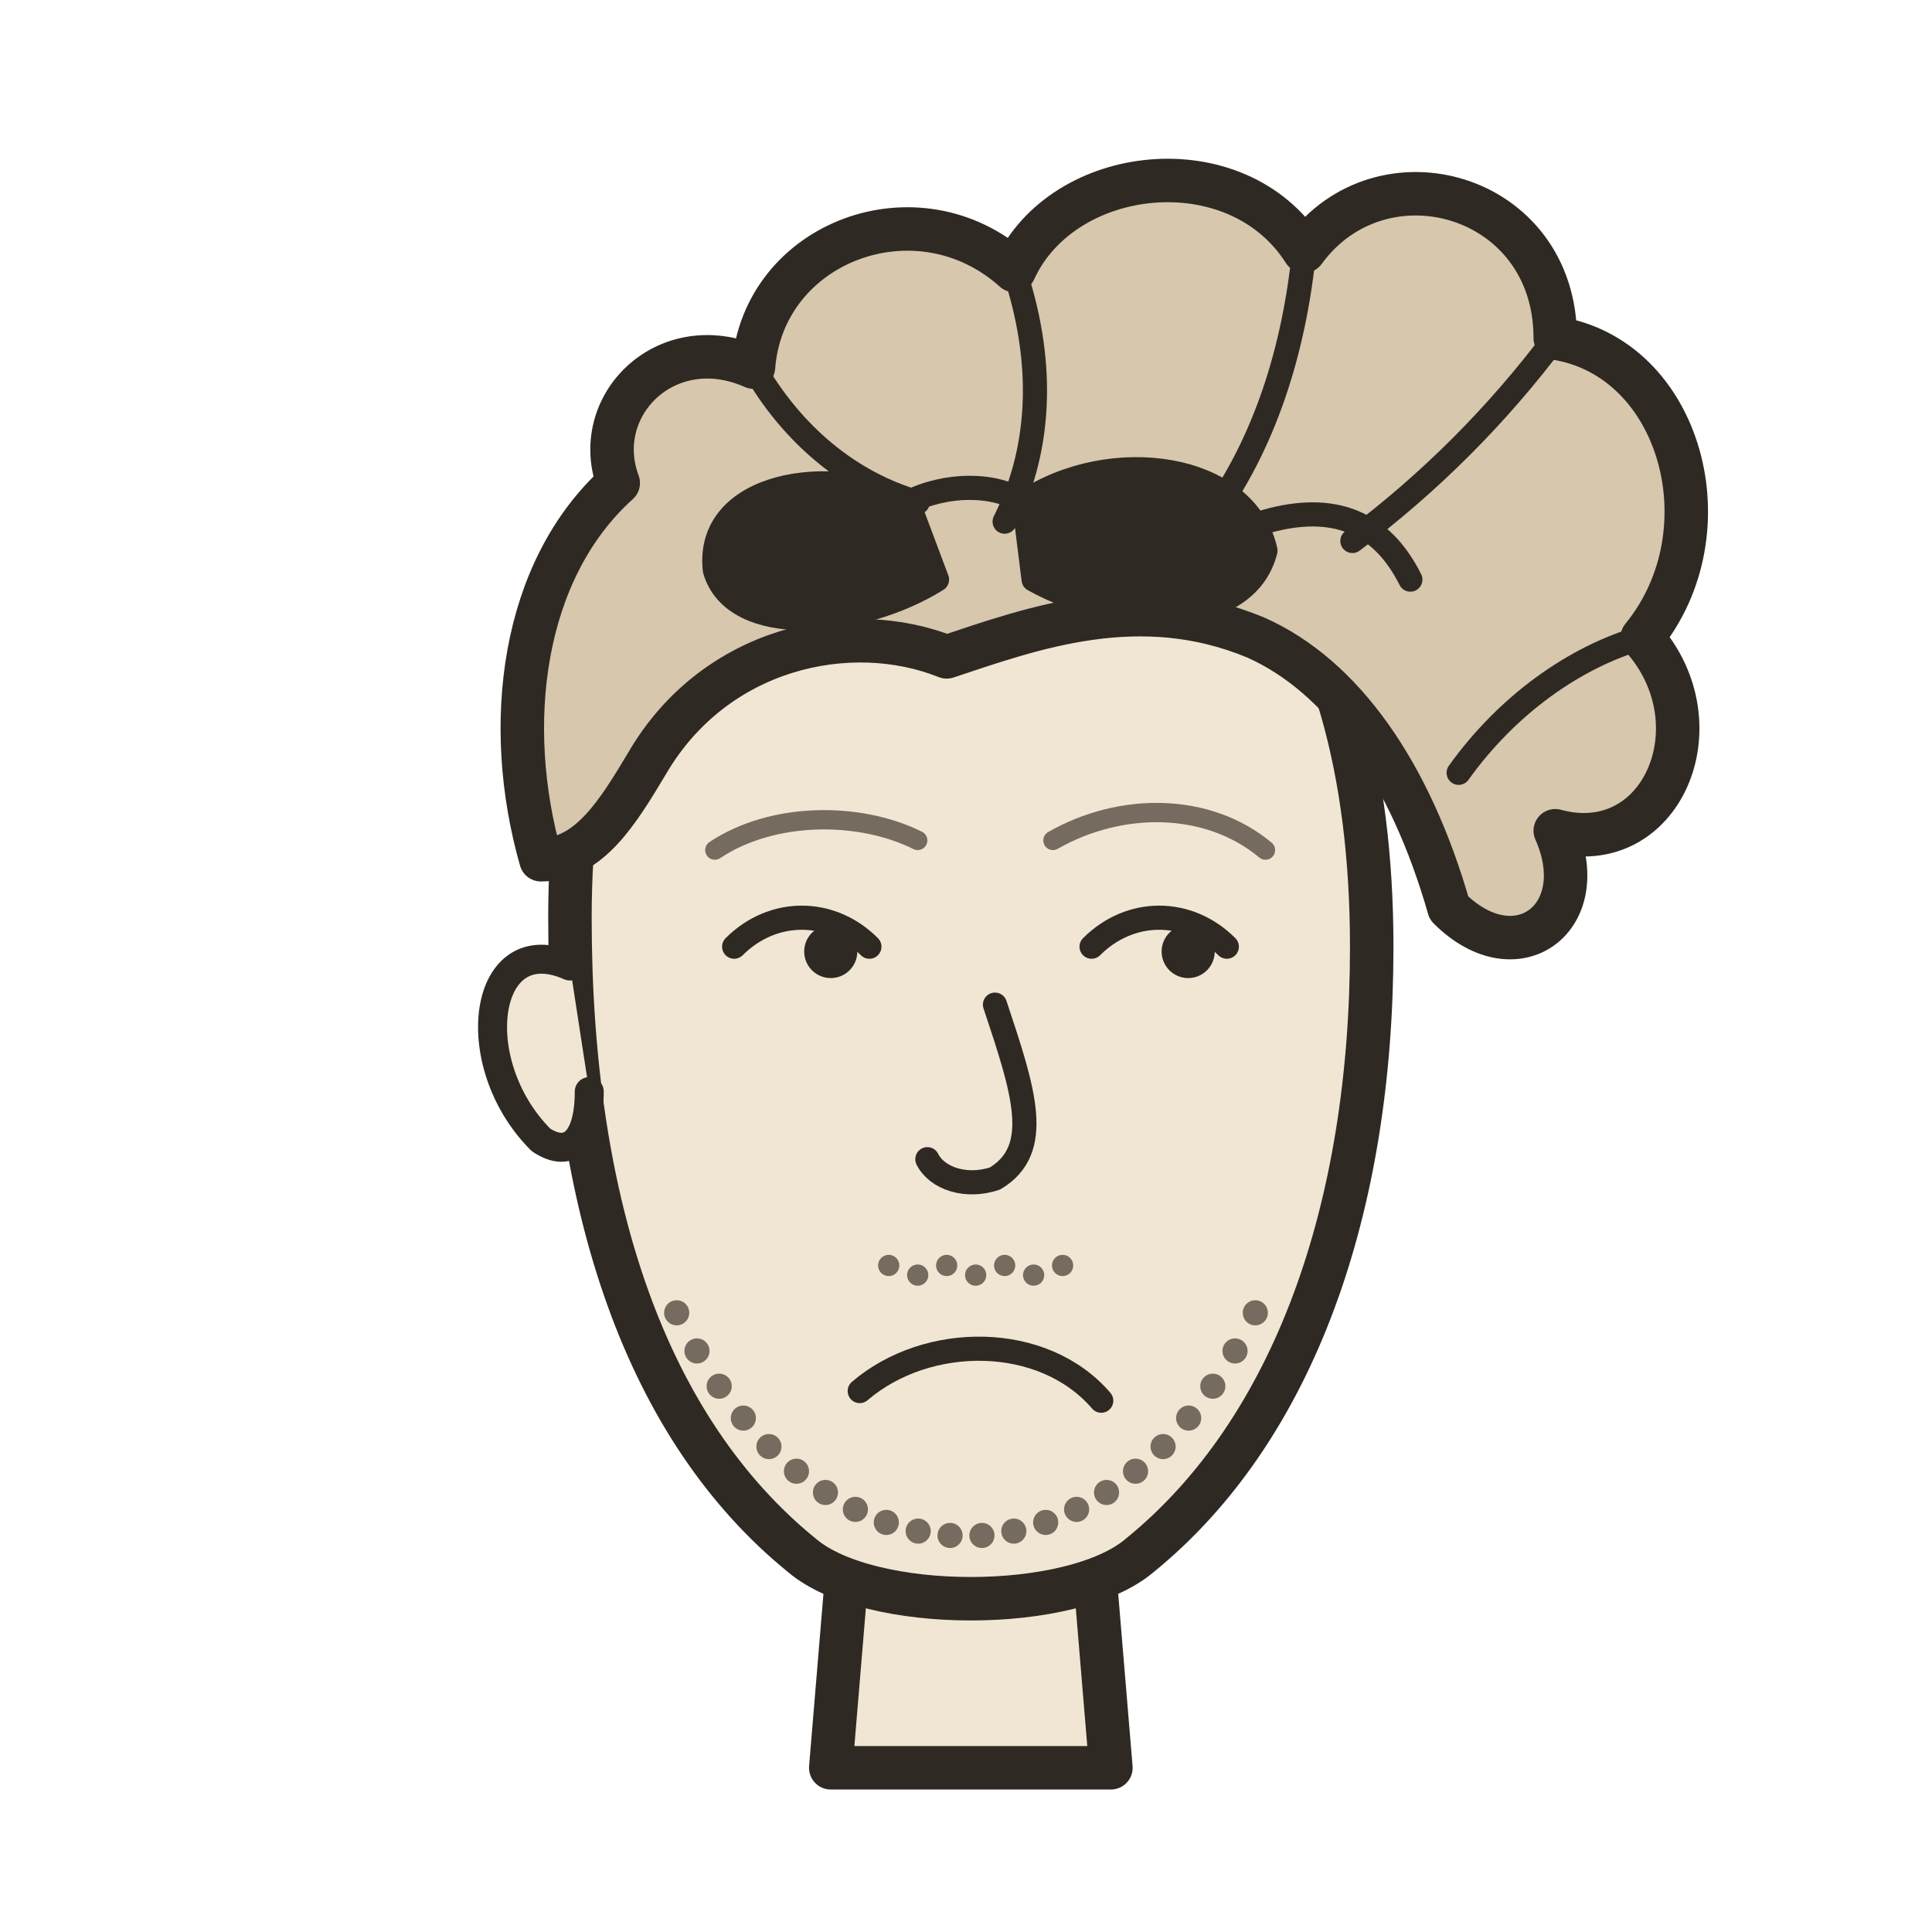
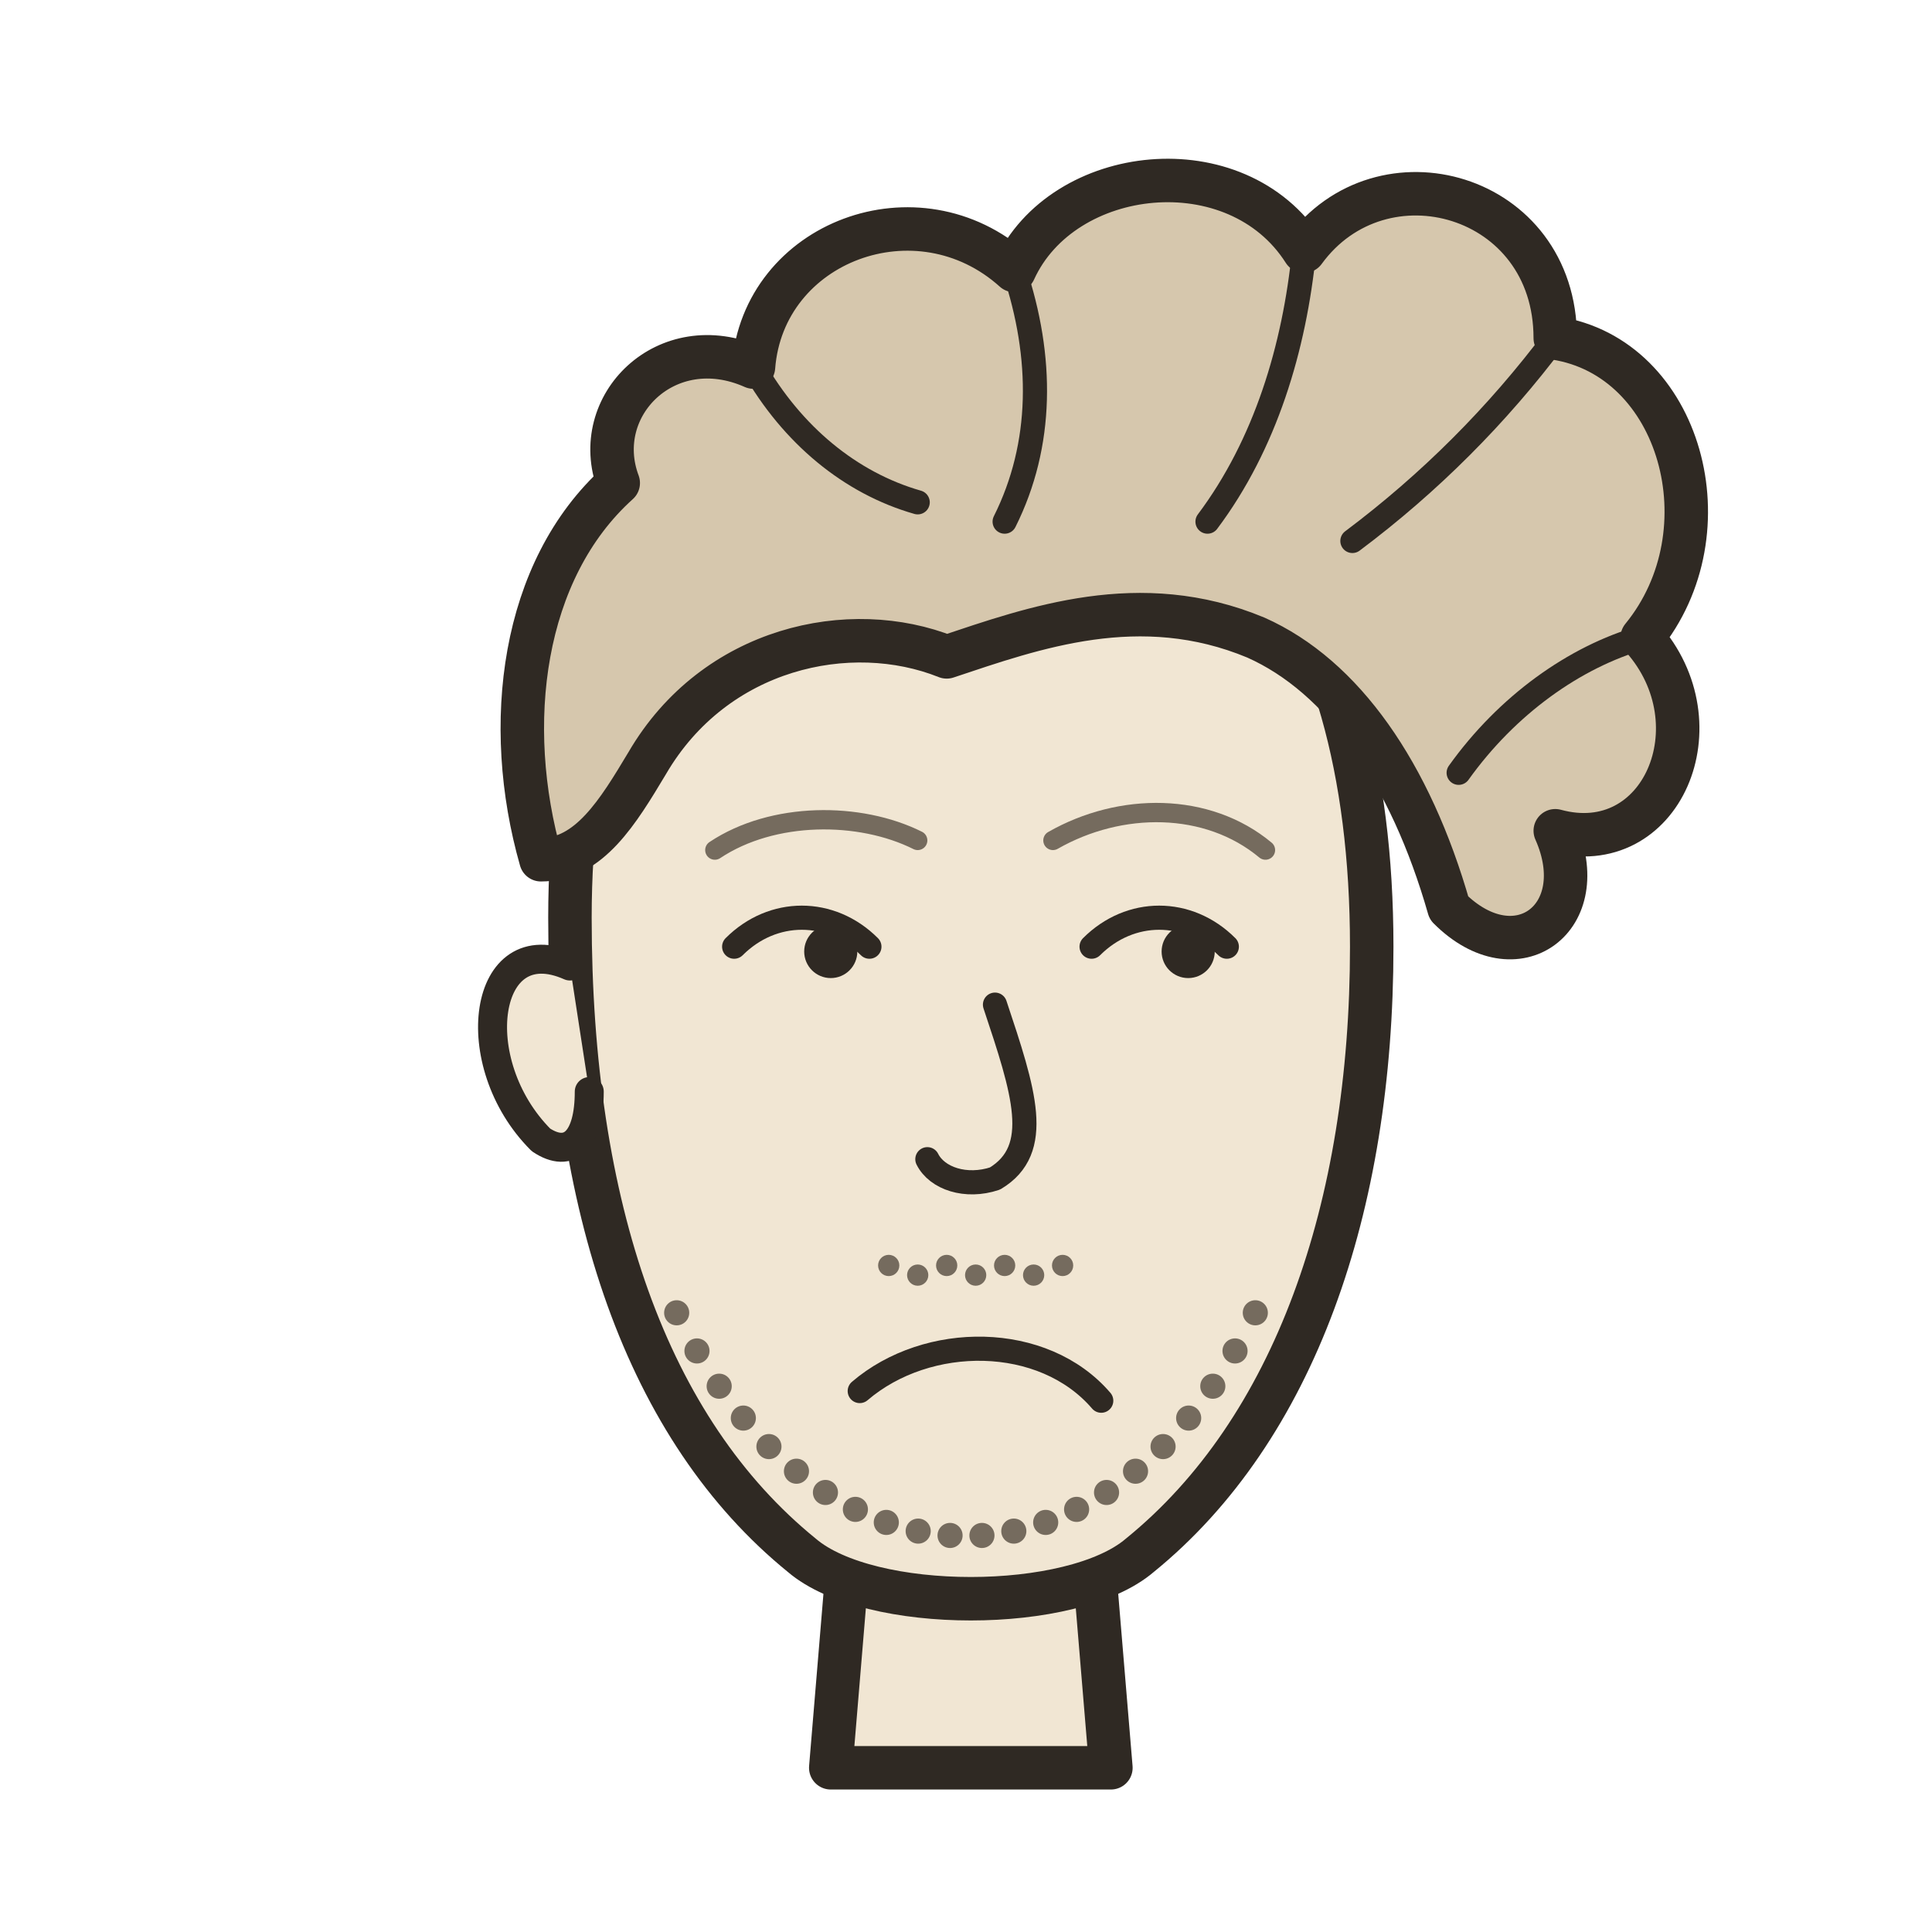
<svg xmlns="http://www.w3.org/2000/svg" width="400" height="400" viewBox="0 0 400 400">
  <path d="M 176 318 L 172 366 L 230 366 L 226 318 Z" fill="#f1e6d3" stroke="#2f2923" stroke-width="9" stroke-linecap="round" stroke-linejoin="round" />
  <path d="M 118 190 C 118 120, 152 84, 200 84 C 250 84, 284 122, 284 196 C 284 250, 268 296, 236 322 C 222 334, 180 334, 166 322 C 134 296, 118 250, 118 190 Z" fill="#f1e6d3" stroke="#2f2923" stroke-width="9" stroke-linecap="round" stroke-linejoin="round" />
  <path d="M 118 200 C 100 192, 96 220, 112 236 C 118 240, 122 236, 122 226" fill="#f1e6d3" stroke="#2f2923" stroke-width="6" stroke-linecap="round" stroke-linejoin="round" />
  <circle cx="259.9" cy="271.8" r="2.6" fill="#756b5e" stroke="none" stroke-width="0" />
  <circle cx="255.7" cy="279.7" r="2.6" fill="#756b5e" stroke="none" stroke-width="0" />
  <circle cx="251.1" cy="287.0" r="2.6" fill="#756b5e" stroke="none" stroke-width="0" />
  <circle cx="246.1" cy="293.6" r="2.6" fill="#756b5e" stroke="none" stroke-width="0" />
  <circle cx="240.8" cy="299.5" r="2.6" fill="#756b5e" stroke="none" stroke-width="0" />
  <circle cx="235.1" cy="304.6" r="2.6" fill="#756b5e" stroke="none" stroke-width="0" />
  <circle cx="229.1" cy="309.0" r="2.6" fill="#756b5e" stroke="none" stroke-width="0" />
  <circle cx="222.9" cy="312.5" r="2.6" fill="#756b5e" stroke="none" stroke-width="0" />
  <circle cx="216.5" cy="315.2" r="2.6" fill="#756b5e" stroke="none" stroke-width="0" />
  <circle cx="209.9" cy="317.0" r="2.6" fill="#756b5e" stroke="none" stroke-width="0" />
  <circle cx="203.3" cy="317.9" r="2.6" fill="#756b5e" stroke="none" stroke-width="0" />
  <circle cx="196.7" cy="317.9" r="2.6" fill="#756b5e" stroke="none" stroke-width="0" />
  <circle cx="190.1" cy="317.0" r="2.6" fill="#756b5e" stroke="none" stroke-width="0" />
  <circle cx="183.5" cy="315.2" r="2.6" fill="#756b5e" stroke="none" stroke-width="0" />
  <circle cx="177.1" cy="312.5" r="2.6" fill="#756b5e" stroke="none" stroke-width="0" />
  <circle cx="170.9" cy="309.0" r="2.6" fill="#756b5e" stroke="none" stroke-width="0" />
  <circle cx="164.9" cy="304.6" r="2.6" fill="#756b5e" stroke="none" stroke-width="0" />
  <circle cx="159.2" cy="299.5" r="2.6" fill="#756b5e" stroke="none" stroke-width="0" />
  <circle cx="153.9" cy="293.6" r="2.6" fill="#756b5e" stroke="none" stroke-width="0" />
  <circle cx="148.9" cy="287.0" r="2.6" fill="#756b5e" stroke="none" stroke-width="0" />
  <circle cx="144.3" cy="279.7" r="2.6" fill="#756b5e" stroke="none" stroke-width="0" />
  <circle cx="140.1" cy="271.8" r="2.6" fill="#756b5e" stroke="none" stroke-width="0" />
  <circle cx="184" cy="262" r="2.2" fill="#756b5e" stroke="none" stroke-width="0" />
  <circle cx="190" cy="264" r="2.2" fill="#756b5e" stroke="none" stroke-width="0" />
  <circle cx="196" cy="262" r="2.2" fill="#756b5e" stroke="none" stroke-width="0" />
  <circle cx="202" cy="264" r="2.2" fill="#756b5e" stroke="none" stroke-width="0" />
  <circle cx="208" cy="262" r="2.2" fill="#756b5e" stroke="none" stroke-width="0" />
  <circle cx="214" cy="264" r="2.2" fill="#756b5e" stroke="none" stroke-width="0" />
  <circle cx="220" cy="262" r="2.2" fill="#756b5e" stroke="none" stroke-width="0" />
  <path d="M 112 178 C 104 150, 108 118, 128 100 C 122 84, 138 68, 156 76 C 158 50, 190 38, 210 56 C 220 34, 256 30, 270 52 C 286 30, 322 40, 322 70 C 348 74, 358 110, 340 132 C 356 150, 344 178, 322 172 C 330 190, 314 202, 300 188 C 292 160, 278 140, 260 132 C 236 122, 214 130, 196 136 C 176 128, 148 134, 134 158 C 128 168, 122 178, 112 178 Z" fill="#d6c7ad" stroke="#2f2923" stroke-width="9" stroke-linecap="round" stroke-linejoin="round" />
  <path d="M 156 76 C 164 90, 176 100, 190 104" fill="none" stroke="#2f2923" stroke-width="5" stroke-linecap="round" stroke-linejoin="round" />
  <path d="M 210 56 C 216 74, 216 92, 208 108" fill="none" stroke="#2f2923" stroke-width="5" stroke-linecap="round" stroke-linejoin="round" />
  <path d="M 270 52 C 268 72, 262 92, 250 108" fill="none" stroke="#2f2923" stroke-width="5" stroke-linecap="round" stroke-linejoin="round" />
  <path d="M 322 70 C 310 86, 296 100, 280 112" fill="none" stroke="#2f2923" stroke-width="5" stroke-linecap="round" stroke-linejoin="round" />
  <path d="M 340 132 C 326 136, 312 146, 302 160" fill="none" stroke="#2f2923" stroke-width="5" stroke-linecap="round" stroke-linejoin="round" />
-   <path d="M 148 118 C 146 100, 172 96, 188 104 L 194 120 C 178 130, 152 132, 148 118 Z" fill="#2f2923" stroke="#2f2923" stroke-width="5" stroke-linecap="round" stroke-linejoin="round" />
-   <path d="M 212 104 C 230 92, 258 96, 262 114 C 258 130, 232 130, 214 120 Z" fill="#2f2923" stroke="#2f2923" stroke-width="5" stroke-linecap="round" stroke-linejoin="round" />
-   <path d="M 188 104 C 196 100, 206 100, 212 104" fill="none" stroke="#2f2923" stroke-width="5" stroke-linecap="round" stroke-linejoin="round" />
-   <path d="M 262 108 C 276 104, 286 108, 292 120" fill="none" stroke="#2f2923" stroke-width="5" stroke-linecap="round" stroke-linejoin="round" />
  <path d="M 148 176 C 160 168, 178 168, 190 174" fill="none" stroke="#756b5e" stroke-width="4" stroke-linecap="round" stroke-linejoin="round" />
  <path d="M 218 174 C 232 166, 250 166, 262 176" fill="none" stroke="#756b5e" stroke-width="4" stroke-linecap="round" stroke-linejoin="round" />
  <path d="M 152 196 C 160 188, 172 188, 180 196" fill="none" stroke="#2f2923" stroke-width="5" stroke-linecap="round" stroke-linejoin="round" />
  <circle cx="172" cy="197" r="5.5" fill="#2f2923" stroke="none" stroke-width="0" />
  <path d="M 226 196 C 234 188, 246 188, 254 196" fill="none" stroke="#2f2923" stroke-width="5" stroke-linecap="round" stroke-linejoin="round" />
  <circle cx="246" cy="197" r="5.5" fill="#2f2923" stroke="none" stroke-width="0" />
  <path d="M 206 208 C 212 226, 216 238, 206 244 C 200 246, 194 244, 192 240" fill="none" stroke="#2f2923" stroke-width="5" stroke-linecap="round" stroke-linejoin="round" />
  <path d="M 178 288 C 192 276, 216 276, 228 290" fill="none" stroke="#2f2923" stroke-width="5" stroke-linecap="round" stroke-linejoin="round" />
</svg>
